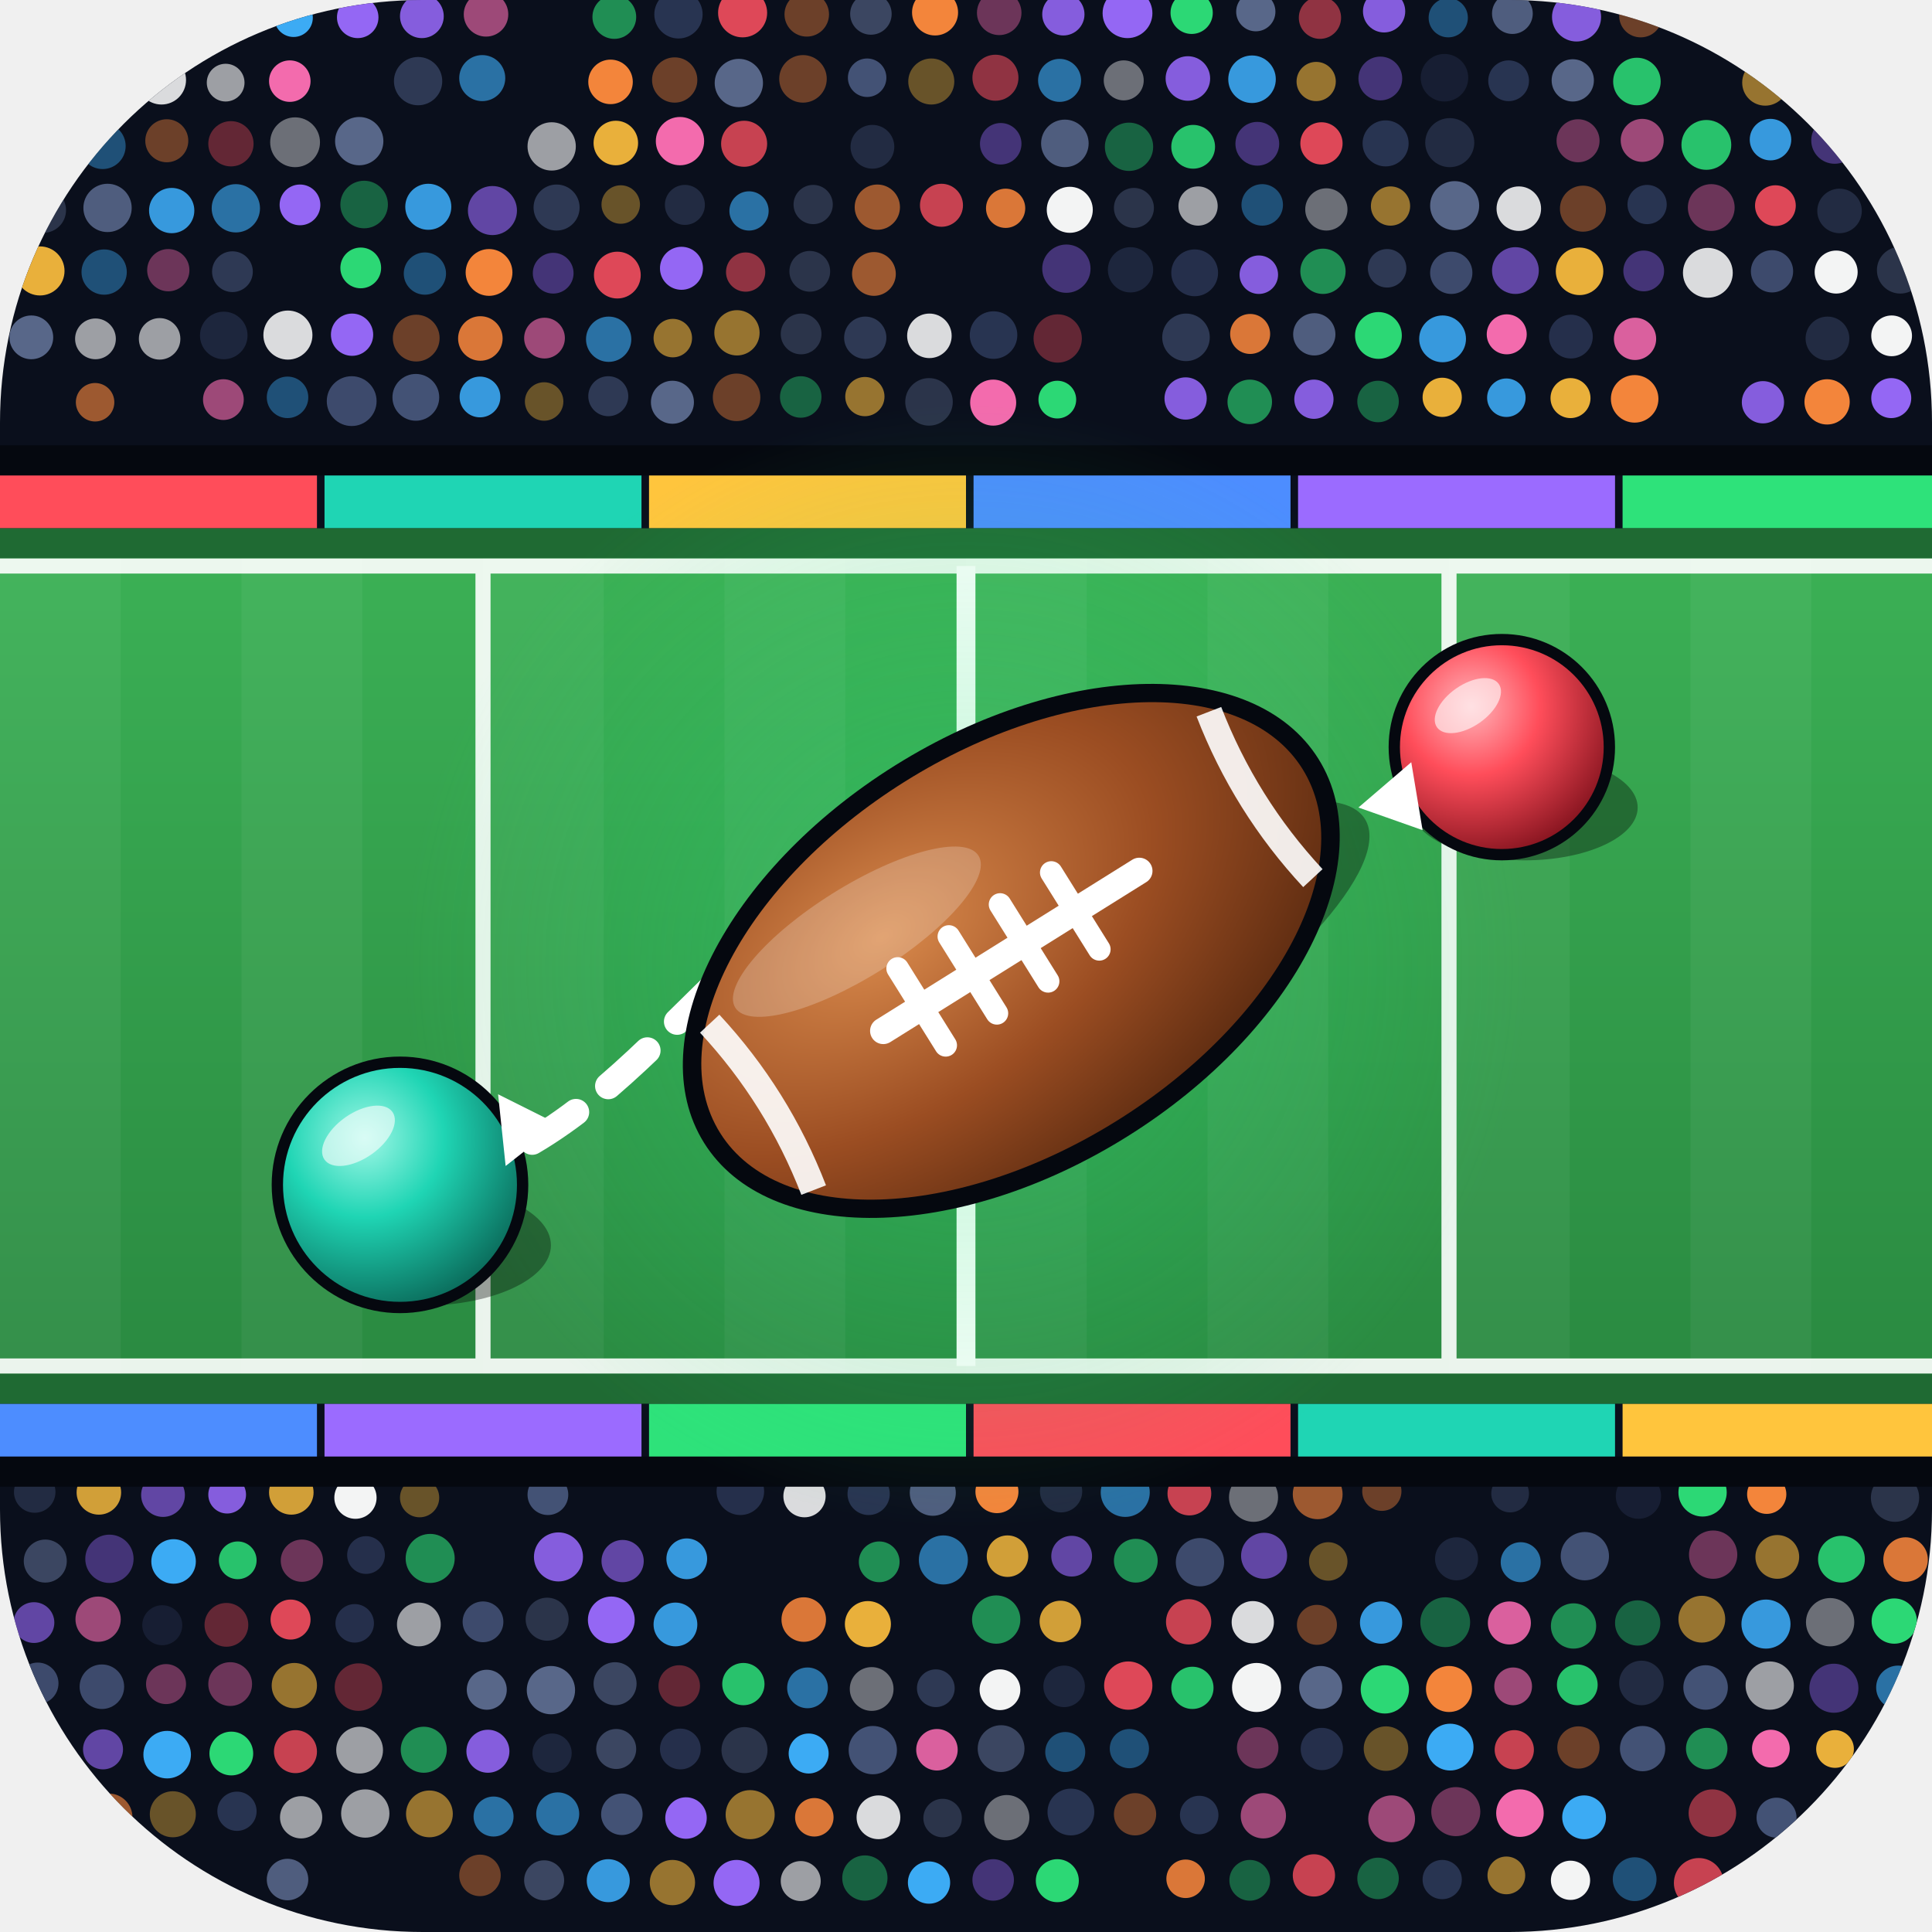
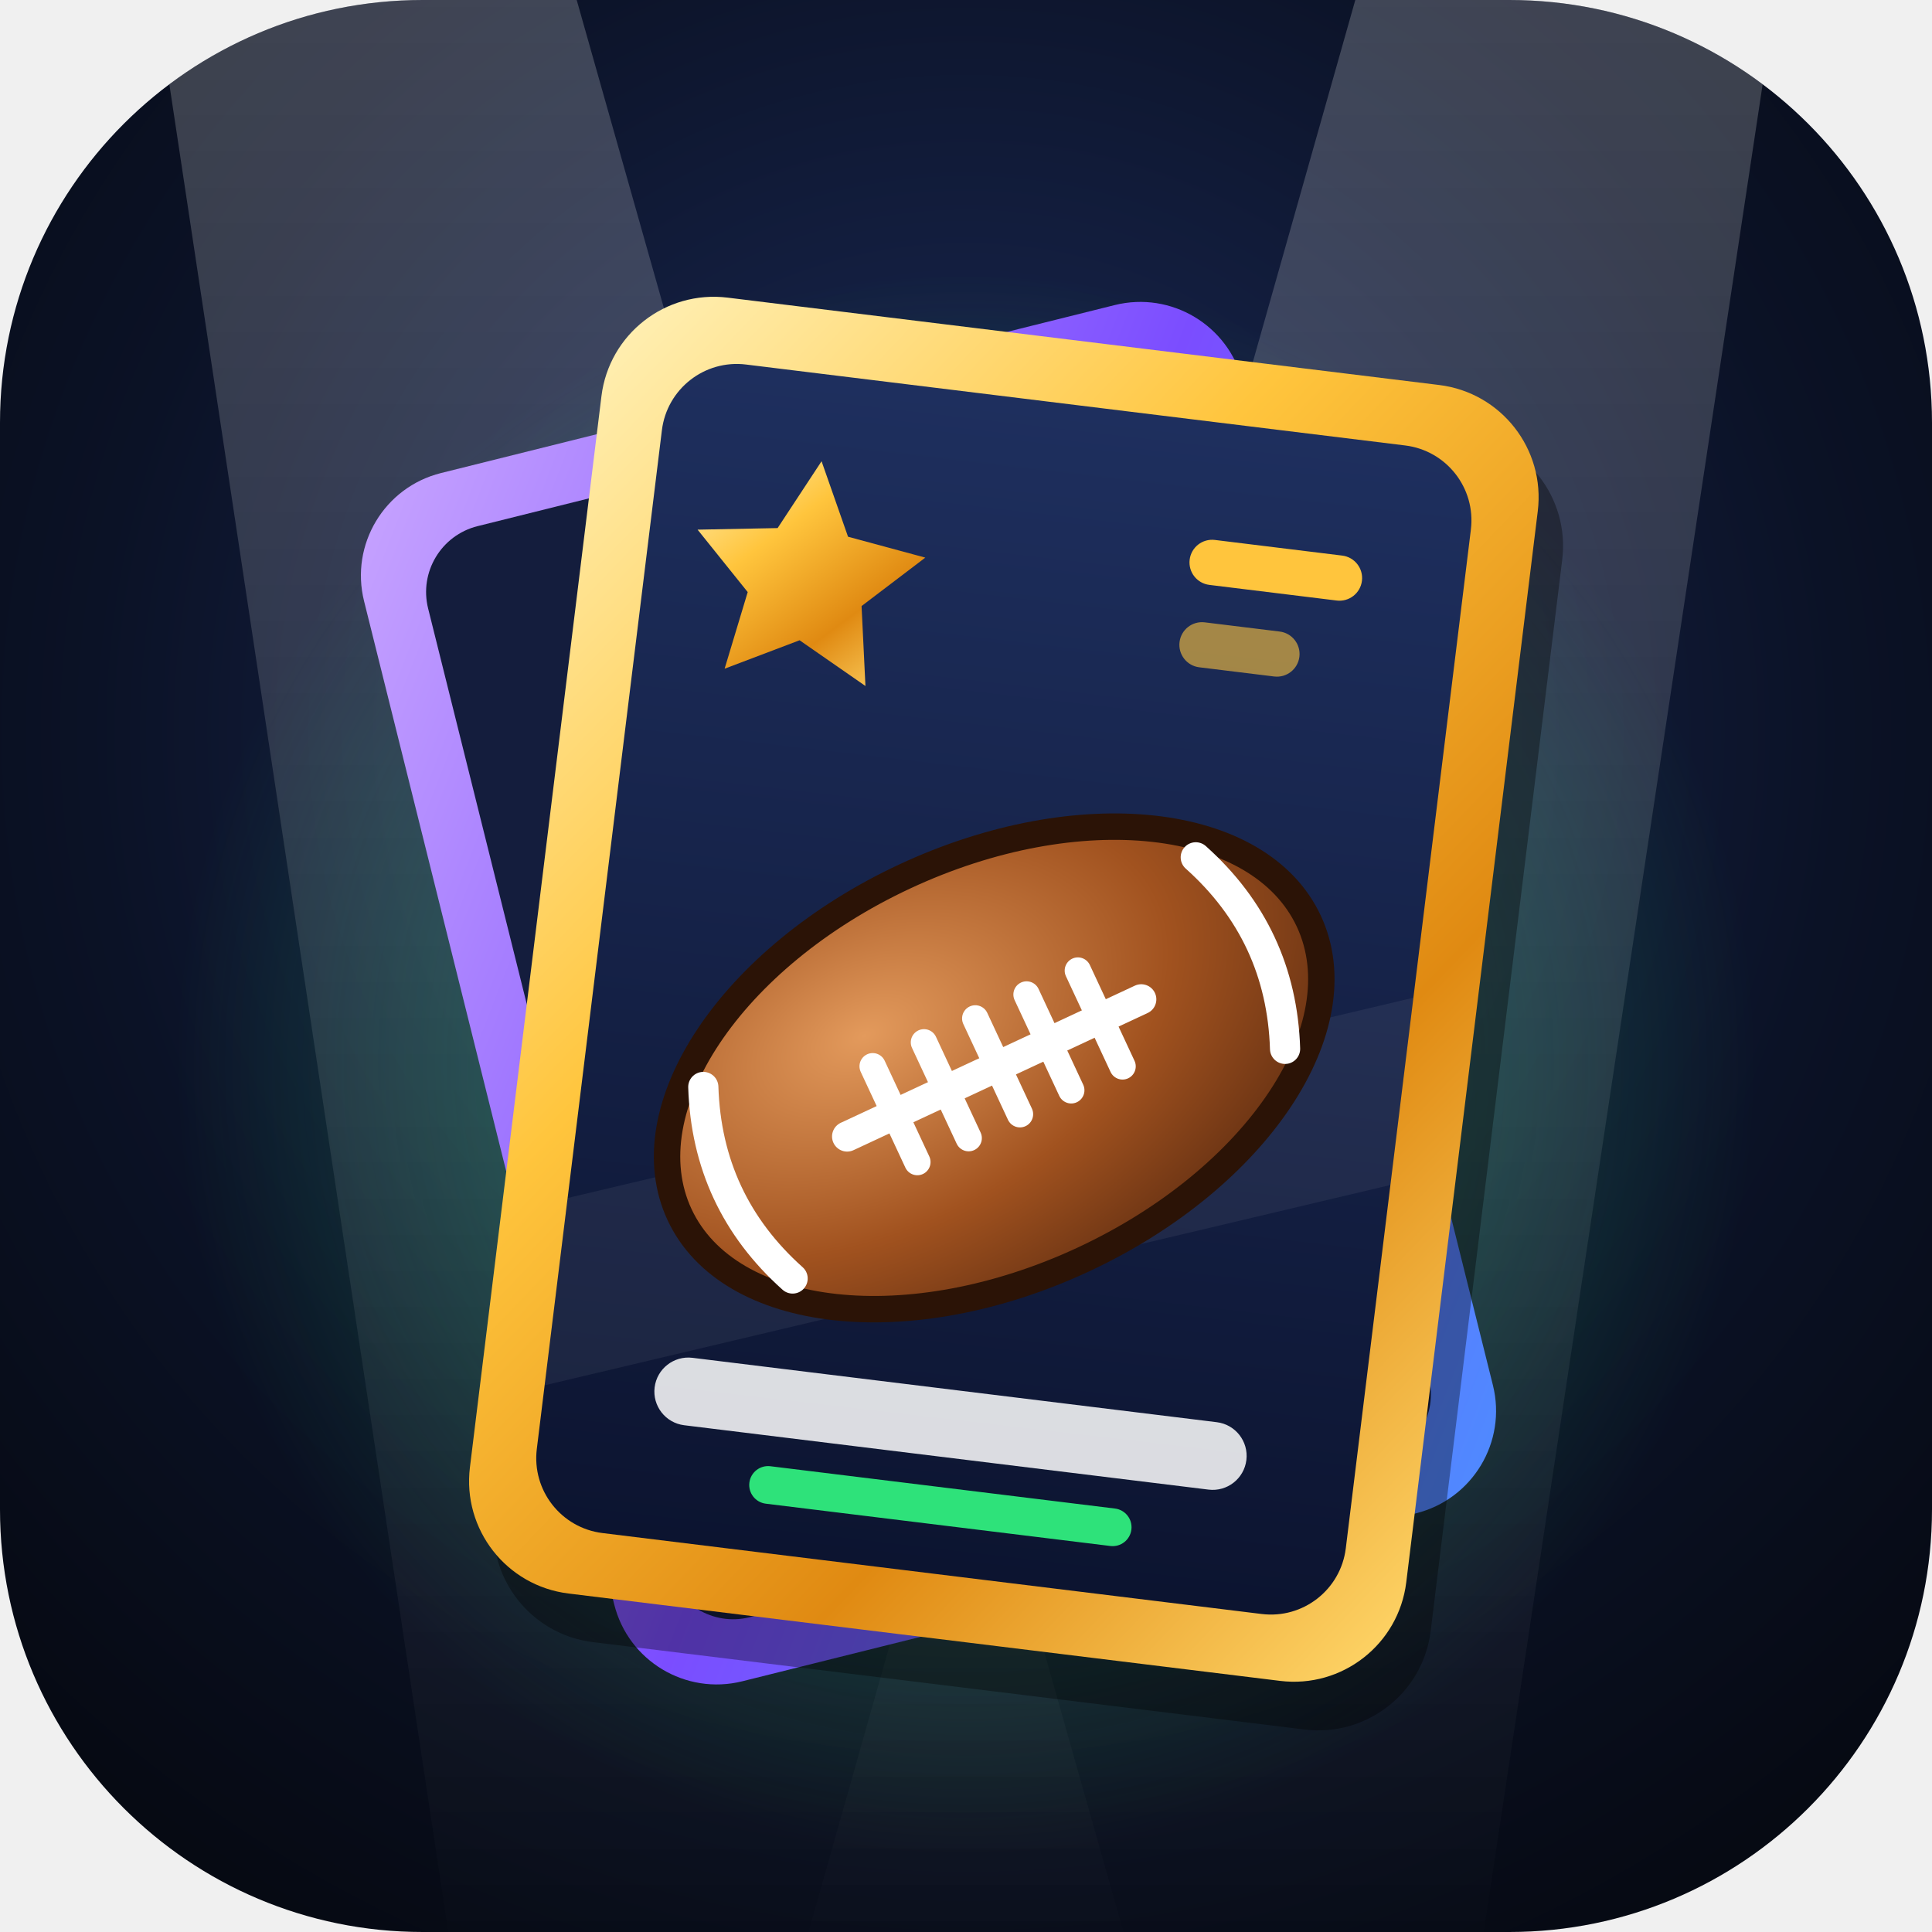
<svg xmlns="http://www.w3.org/2000/svg" viewBox="0 0 512 512" width="512" height="512">
  <defs>
    <clipPath id="r">
      <rect width="512" height="512" rx="112" />
    </clipPath>
-     <radialGradient id="ball" cx=".35" cy=".3" r=".8">
-       <stop offset="0" stop-color="#d98a4c" />
-       <stop offset=".55" stop-color="#9b4d22" />
+     <radialGradient id="bg" cx=".5" cy=".38" r=".75">
+       <stop offset="0" stop-color="#1c2c5c" />
+       <stop offset=".6" stop-color="#0b1226" />
+       <stop offset="1" stop-color="#05080f" />
+     </radialGradient>
+     <linearGradient id="beam" x1="0" y1="0" x2="0" y2="1">
+       <stop offset="0" stop-color="#ffffff" stop-opacity=".22" />
+       <stop offset="1" stop-color="#ffffff" stop-opacity="0" />
+     </linearGradient>
+     <linearGradient id="gold" x1="0" y1="0" x2="1" y2="1">
+       <stop offset="0" stop-color="#fff1b8" />
+       <stop offset=".35" stop-color="#ffc53d" />
+       <stop offset=".7" stop-color="#e08a12" />
+       <stop offset="1" stop-color="#ffd76a" />
+     </linearGradient>
+     <linearGradient id="holo" x1="0" y1="0" x2="1" y2="1">
+       <stop offset="0" stop-color="#c9a6ff" />
+       <stop offset=".5" stop-color="#7b4dff" />
+       <stop offset="1" stop-color="#4d8dff" />
+     </linearGradient>
+     <linearGradient id="face" x1="0" y1="0" x2="0" y2="1">
+       <stop offset="0" stop-color="#1e2f5e" />
+       <stop offset="1" stop-color="#0c1430" />
+     </linearGradient>
+     <radialGradient id="ball" cx=".35" cy=".3" r=".85">
+       <stop offset="0" stop-color="#e39a5c" />
+       <stop offset=".55" stop-color="#a1521f" />
      <stop offset="1" stop-color="#5a2a10" />
    </radialGradient>
-     <radialGradient id="tl" cx=".35" cy=".3" r=".75">
-       <stop offset="0" stop-color="#9ff7e6" />
-       <stop offset=".45" stop-color="#1fd5b4" />
-       <stop offset="1" stop-color="#0b6e5d" />
-     </radialGradient>
-     <radialGradient id="rd" cx=".35" cy=".3" r=".75">
-       <stop offset="0" stop-color="#ffb3b9" />
-       <stop offset=".45" stop-color="#ff4d5a" />
-       <stop offset="1" stop-color="#8a1621" />
-     </radialGradient>
-     <linearGradient id="turf" x1="0" y1="0" x2="0" y2="1">
-       <stop offset="0" stop-color="#3bb055" />
-       <stop offset="1" stop-color="#2a8a41" />
-     </linearGradient>
    <radialGradient id="glow" cx=".5" cy=".5" r=".5">
-       <stop offset="0" stop-color="#2ee27a" stop-opacity=".35" />
+       <stop offset="0" stop-color="#2ee27a" stop-opacity=".45" />
      <stop offset="1" stop-color="#2ee27a" stop-opacity="0" />
    </radialGradient>
  </defs>
  <g clip-path="url(#r)">
-     <rect width="512" height="512" fill="#0a0f1c" />
-     <circle cx="9.8" cy="4.0" r="5.9" fill="#ff6fb5" opacity="0.4" />
-     <circle cx="26.8" cy="4.3" r="6.3" fill="#46557a" opacity="0.4" />
-     <circle cx="43.8" cy="3.2" r="6.3" fill="#2ee27a" opacity="0.85" />
-     <circle cx="60.8" cy="4.9" r="6.0" fill="#e94b5b" opacity="0.4" />
-     <circle cx="77.8" cy="4.7" r="5.1" fill="#3fb2ff" opacity="0.95" />
-     <circle cx="94.8" cy="4.6" r="5.5" fill="#9b6bff" opacity="0.95" />
-     <circle cx="111.8" cy="4.3" r="5.8" fill="#9b6bff" opacity="0.85" />
-     <circle cx="128.8" cy="3.8" r="5.9" fill="#ff6fb5" opacity="0.6" />
-     <circle cx="162.8" cy="4.5" r="5.8" fill="#2ee27a" opacity="0.6" />
-     <circle cx="179.8" cy="3.8" r="6.4" fill="#2a3554" opacity="0.95" />
-     <circle cx="196.8" cy="3.4" r="6.5" fill="#e94b5b" opacity="0.95" />
-     <circle cx="213.8" cy="3.8" r="5.9" fill="#ff8a3d" opacity="0.4" />
-     <circle cx="230.8" cy="3.7" r="5.5" fill="#5c6b8f" opacity="0.6" />
-     <circle cx="247.8" cy="3.3" r="6.1" fill="#ff8a3d" opacity="0.95" />
-     <circle cx="264.8" cy="3.4" r="5.9" fill="#ff6fb5" opacity="0.4" />
-     <circle cx="281.8" cy="3.8" r="5.6" fill="#9b6bff" opacity="0.85" />
-     <circle cx="298.8" cy="3.5" r="6.6" fill="#9b6bff" opacity="0.95" />
-     <circle cx="315.8" cy="3.4" r="5.6" fill="#2ee27a" opacity="0.95" />
-     <circle cx="332.8" cy="3.1" r="5.2" fill="#5c6b8f" opacity="0.95" />
-     <circle cx="349.8" cy="4.7" r="5.6" fill="#e94b5b" opacity="0.6" />
-     <circle cx="366.8" cy="3.0" r="5.6" fill="#9b6bff" opacity="0.85" />
-     <circle cx="383.8" cy="4.7" r="5.2" fill="#3fb2ff" opacity="0.4" />
-     <circle cx="400.8" cy="3.6" r="5.4" fill="#5c6b8f" opacity="0.85" />
-     <circle cx="417.8" cy="4.5" r="6.5" fill="#9b6bff" opacity="0.85" />
-     <circle cx="434.8" cy="4.2" r="5.7" fill="#ff8a3d" opacity="0.4" />
-     <circle cx="451.8" cy="3.5" r="6.1" fill="#e94b5b" opacity="0.6" />
-     <circle cx="468.8" cy="3.6" r="5.3" fill="#2a3554" opacity="0.4" />
-     <circle cx="485.8" cy="3.5" r="5.9" fill="#f5b83d" opacity="0.85" />
-     <circle cx="502.8" cy="3.6" r="6.5" fill="#2a3554" opacity="0.95" />
-     <circle cx="8.8" cy="20.9" r="5.1" fill="#2ee27a" opacity="0.4" />
-     <circle cx="25.8" cy="20.2" r="5.2" fill="#ffffff" opacity="0.85" />
-     <circle cx="42.8" cy="21.2" r="6.5" fill="#ffffff" opacity="0.85" />
-     <circle cx="59.8" cy="21.9" r="5.0" fill="#ffffff" opacity="0.6" />
-     <circle cx="76.8" cy="21.5" r="5.5" fill="#ff6fb5" opacity="0.95" />
-     <circle cx="110.8" cy="21.5" r="6.4" fill="#46557a" opacity="0.6" />
-     <circle cx="127.8" cy="20.7" r="6.1" fill="#3fb2ff" opacity="0.6" />
-     <circle cx="161.8" cy="21.7" r="5.9" fill="#ff8a3d" opacity="0.95" />
-     <circle cx="178.8" cy="21.2" r="6.0" fill="#ff8a3d" opacity="0.4" />
-     <circle cx="195.8" cy="22.0" r="6.4" fill="#5c6b8f" opacity="0.95" />
-     <circle cx="212.8" cy="20.9" r="6.3" fill="#ff8a3d" opacity="0.4" />
-     <circle cx="229.8" cy="20.6" r="5.1" fill="#46557a" opacity="0.95" />
-     <circle cx="246.8" cy="21.6" r="6.1" fill="#f5b83d" opacity="0.4" />
-     <circle cx="263.8" cy="20.6" r="6.1" fill="#e94b5b" opacity="0.6" />
-     <circle cx="280.8" cy="21.3" r="5.7" fill="#3fb2ff" opacity="0.6" />
-     <circle cx="297.8" cy="21.3" r="5.3" fill="#ffffff" opacity="0.4" />
-     <circle cx="314.8" cy="20.8" r="5.9" fill="#9b6bff" opacity="0.85" />
-     <circle cx="331.8" cy="21.0" r="6.3" fill="#3fb2ff" opacity="0.85" />
-     <circle cx="348.8" cy="21.6" r="5.2" fill="#f5b83d" opacity="0.6" />
-     <circle cx="365.8" cy="20.8" r="5.8" fill="#9b6bff" opacity="0.4" />
-     <circle cx="382.8" cy="20.6" r="6.3" fill="#2a3554" opacity="0.4" />
-     <circle cx="399.8" cy="21.4" r="5.4" fill="#2a3554" opacity="0.95" />
-     <circle cx="416.8" cy="21.3" r="5.6" fill="#5c6b8f" opacity="0.95" />
-     <circle cx="433.8" cy="21.6" r="6.3" fill="#2ee27a" opacity="0.85" />
-     <circle cx="467.8" cy="21.9" r="6.1" fill="#f5b83d" opacity="0.6" />
-     <circle cx="484.8" cy="20.4" r="5.0" fill="#ff6fb5" opacity="0.6" />
-     <circle cx="501.8" cy="20.5" r="6.2" fill="#e94b5b" opacity="0.85" />
-     <circle cx="27.2" cy="38.7" r="6.1" fill="#3fb2ff" opacity="0.4" />
-     <circle cx="44.2" cy="37.3" r="5.7" fill="#ff8a3d" opacity="0.4" />
-     <circle cx="61.2" cy="38.1" r="6.0" fill="#e94b5b" opacity="0.4" />
-     <circle cx="78.2" cy="37.7" r="6.6" fill="#ffffff" opacity="0.4" />
-     <circle cx="95.2" cy="37.4" r="6.4" fill="#5c6b8f" opacity="0.95" />
-     <circle cx="146.2" cy="38.8" r="6.4" fill="#ffffff" opacity="0.6" />
-     <circle cx="163.2" cy="37.9" r="5.9" fill="#f5b83d" opacity="0.95" />
-     <circle cx="180.2" cy="37.4" r="6.4" fill="#ff6fb5" opacity="0.95" />
-     <circle cx="197.2" cy="38.1" r="6.1" fill="#e94b5b" opacity="0.85" />
-     <circle cx="231.2" cy="38.9" r="5.8" fill="#46557a" opacity="0.4" />
-     <circle cx="265.2" cy="38.1" r="5.5" fill="#9b6bff" opacity="0.4" />
-     <circle cx="282.2" cy="38.0" r="6.3" fill="#5c6b8f" opacity="0.85" />
-     <circle cx="299.2" cy="38.9" r="6.4" fill="#2ee27a" opacity="0.4" />
-     <circle cx="316.2" cy="38.9" r="5.8" fill="#2ee27a" opacity="0.85" />
-     <circle cx="333.2" cy="38.1" r="5.8" fill="#9b6bff" opacity="0.4" />
-     <circle cx="350.2" cy="38.0" r="5.6" fill="#e94b5b" opacity="0.95" />
-     <circle cx="367.2" cy="38.0" r="6.1" fill="#2a3554" opacity="0.95" />
-     <circle cx="384.2" cy="37.8" r="6.5" fill="#46557a" opacity="0.4" />
-     <circle cx="418.2" cy="37.3" r="5.7" fill="#ff6fb5" opacity="0.4" />
-     <circle cx="435.2" cy="37.2" r="5.7" fill="#ff6fb5" opacity="0.6" />
-     <circle cx="452.2" cy="38.4" r="6.6" fill="#2ee27a" opacity="0.85" />
-     <circle cx="469.2" cy="37.0" r="5.5" fill="#3fb2ff" opacity="0.85" />
-     <circle cx="486.2" cy="37.2" r="6.2" fill="#9b6bff" opacity="0.4" />
-     <circle cx="503.2" cy="38.4" r="6.1" fill="#46557a" opacity="0.6" />
-     <circle cx="11.5" cy="55.7" r="6.0" fill="#5c6b8f" opacity="0.4" />
-     <circle cx="28.5" cy="55.1" r="6.4" fill="#5c6b8f" opacity="0.85" />
-     <circle cx="45.5" cy="55.8" r="6.0" fill="#3fb2ff" opacity="0.85" />
-     <circle cx="62.5" cy="55.2" r="6.4" fill="#3fb2ff" opacity="0.6" />
-     <circle cx="79.5" cy="54.3" r="5.4" fill="#9b6bff" opacity="0.95" />
-     <circle cx="96.5" cy="54.2" r="6.3" fill="#2ee27a" opacity="0.4" />
-     <circle cx="113.5" cy="54.8" r="6.1" fill="#3fb2ff" opacity="0.85" />
-     <circle cx="130.5" cy="55.8" r="6.5" fill="#9b6bff" opacity="0.6" />
-     <circle cx="147.5" cy="55.0" r="6.1" fill="#46557a" opacity="0.6" />
-     <circle cx="164.5" cy="54.2" r="5.1" fill="#f5b83d" opacity="0.4" />
-     <circle cx="181.5" cy="54.3" r="5.3" fill="#46557a" opacity="0.4" />
-     <circle cx="198.5" cy="55.9" r="5.2" fill="#3fb2ff" opacity="0.6" />
-     <circle cx="215.5" cy="54.2" r="5.2" fill="#5c6b8f" opacity="0.4" />
-     <circle cx="232.5" cy="54.9" r="6.0" fill="#ff8a3d" opacity="0.6" />
-     <circle cx="249.5" cy="54.4" r="5.7" fill="#e94b5b" opacity="0.85" />
-     <circle cx="266.5" cy="55.2" r="5.2" fill="#ff8a3d" opacity="0.85" />
-     <circle cx="283.5" cy="55.6" r="6.1" fill="#ffffff" opacity="0.95" />
-     <circle cx="300.5" cy="55.1" r="5.3" fill="#5c6b8f" opacity="0.4" />
-     <circle cx="317.5" cy="54.6" r="5.2" fill="#ffffff" opacity="0.6" />
-     <circle cx="334.5" cy="54.3" r="5.5" fill="#3fb2ff" opacity="0.4" />
-     <circle cx="351.5" cy="55.5" r="5.6" fill="#ffffff" opacity="0.4" />
-     <circle cx="368.5" cy="54.6" r="5.2" fill="#f5b83d" opacity="0.6" />
-     <circle cx="385.5" cy="54.5" r="6.5" fill="#5c6b8f" opacity="0.95" />
-     <circle cx="402.5" cy="55.3" r="5.9" fill="#ffffff" opacity="0.85" />
-     <circle cx="419.5" cy="55.3" r="6.1" fill="#ff8a3d" opacity="0.4" />
-     <circle cx="436.5" cy="54.2" r="5.2" fill="#2a3554" opacity="0.95" />
-     <circle cx="453.5" cy="55.0" r="6.2" fill="#ff6fb5" opacity="0.4" />
-     <circle cx="470.5" cy="54.5" r="5.4" fill="#e94b5b" opacity="0.95" />
-     <circle cx="487.5" cy="55.9" r="5.9" fill="#46557a" opacity="0.4" />
-     <circle cx="10.6" cy="71.8" r="6.5" fill="#f5b83d" opacity="0.95" />
-     <circle cx="27.6" cy="72.1" r="6.0" fill="#3fb2ff" opacity="0.4" />
-     <circle cx="44.6" cy="71.6" r="5.6" fill="#ff6fb5" opacity="0.4" />
-     <circle cx="61.6" cy="72.0" r="5.4" fill="#46557a" opacity="0.6" />
-     <circle cx="95.6" cy="71.0" r="5.4" fill="#2ee27a" opacity="0.95" />
-     <circle cx="112.6" cy="72.5" r="5.6" fill="#3fb2ff" opacity="0.4" />
-     <circle cx="129.6" cy="72.2" r="6.2" fill="#ff8a3d" opacity="0.95" />
-     <circle cx="146.6" cy="72.4" r="5.4" fill="#9b6bff" opacity="0.4" />
-     <circle cx="163.6" cy="72.9" r="6.2" fill="#e94b5b" opacity="0.95" />
-     <circle cx="180.6" cy="71.1" r="5.7" fill="#9b6bff" opacity="0.95" />
-     <circle cx="197.6" cy="72.1" r="5.2" fill="#e94b5b" opacity="0.6" />
-     <circle cx="214.6" cy="71.9" r="5.4" fill="#5c6b8f" opacity="0.4" />
-     <circle cx="231.6" cy="72.6" r="5.8" fill="#ff8a3d" opacity="0.6" />
-     <circle cx="282.6" cy="71.2" r="6.4" fill="#9b6bff" opacity="0.4" />
-     <circle cx="299.6" cy="71.5" r="6.0" fill="#2a3554" opacity="0.6" />
-     <circle cx="316.6" cy="72.3" r="6.2" fill="#2a3554" opacity="0.85" />
-     <circle cx="333.6" cy="72.8" r="5.1" fill="#9b6bff" opacity="0.85" />
-     <circle cx="350.6" cy="71.9" r="6.0" fill="#2ee27a" opacity="0.6" />
-     <circle cx="367.6" cy="71.1" r="5.1" fill="#46557a" opacity="0.6" />
-     <circle cx="384.6" cy="72.3" r="5.6" fill="#46557a" opacity="0.85" />
-     <circle cx="401.6" cy="71.7" r="6.2" fill="#9b6bff" opacity="0.6" />
-     <circle cx="418.6" cy="71.9" r="6.3" fill="#f5b83d" opacity="0.95" />
-     <circle cx="435.6" cy="71.8" r="5.4" fill="#9b6bff" opacity="0.4" />
-     <circle cx="452.6" cy="72.3" r="6.6" fill="#ffffff" opacity="0.85" />
-     <circle cx="469.6" cy="71.9" r="5.6" fill="#46557a" opacity="0.85" />
-     <circle cx="486.6" cy="72.1" r="5.7" fill="#ffffff" opacity="0.95" />
-     <circle cx="503.6" cy="71.6" r="6.2" fill="#5c6b8f" opacity="0.4" />
-     <circle cx="8.3" cy="89.4" r="5.8" fill="#5c6b8f" opacity="0.95" />
-     <circle cx="25.3" cy="89.8" r="5.4" fill="#ffffff" opacity="0.6" />
-     <circle cx="42.3" cy="89.8" r="5.5" fill="#ffffff" opacity="0.6" />
-     <circle cx="59.3" cy="88.9" r="6.3" fill="#2a3554" opacity="0.6" />
-     <circle cx="76.3" cy="88.8" r="6.5" fill="#ffffff" opacity="0.85" />
-     <circle cx="93.3" cy="88.7" r="5.6" fill="#9b6bff" opacity="0.95" />
-     <circle cx="110.3" cy="89.6" r="6.2" fill="#ff8a3d" opacity="0.4" />
-     <circle cx="127.3" cy="89.7" r="5.9" fill="#ff8a3d" opacity="0.85" />
-     <circle cx="144.3" cy="89.6" r="5.4" fill="#ff6fb5" opacity="0.6" />
-     <circle cx="161.3" cy="89.9" r="6.0" fill="#3fb2ff" opacity="0.6" />
-     <circle cx="178.3" cy="89.6" r="5.1" fill="#f5b83d" opacity="0.6" />
-     <circle cx="195.3" cy="88.2" r="6.0" fill="#f5b83d" opacity="0.6" />
-     <circle cx="212.3" cy="88.5" r="5.4" fill="#5c6b8f" opacity="0.4" />
-     <circle cx="229.3" cy="89.5" r="5.6" fill="#46557a" opacity="0.6" />
-     <circle cx="246.3" cy="89.0" r="5.9" fill="#ffffff" opacity="0.85" />
-     <circle cx="263.3" cy="88.8" r="6.3" fill="#2a3554" opacity="0.95" />
-     <circle cx="280.3" cy="89.7" r="6.4" fill="#e94b5b" opacity="0.4" />
-     <circle cx="314.3" cy="89.4" r="6.3" fill="#46557a" opacity="0.6" />
-     <circle cx="331.3" cy="88.5" r="5.3" fill="#ff8a3d" opacity="0.85" />
-     <circle cx="348.3" cy="88.6" r="5.6" fill="#5c6b8f" opacity="0.85" />
-     <circle cx="365.3" cy="88.9" r="6.2" fill="#2ee27a" opacity="0.95" />
-     <circle cx="382.3" cy="89.8" r="6.2" fill="#3fb2ff" opacity="0.85" />
-     <circle cx="399.3" cy="88.6" r="5.3" fill="#ff6fb5" opacity="0.95" />
-     <circle cx="416.3" cy="89.2" r="5.8" fill="#2a3554" opacity="0.85" />
-     <circle cx="433.3" cy="89.8" r="5.6" fill="#ff6fb5" opacity="0.85" />
-     <circle cx="484.3" cy="89.7" r="5.8" fill="#46557a" opacity="0.4" />
-     <circle cx="501.3" cy="89.0" r="5.4" fill="#ffffff" opacity="0.95" />
-     <circle cx="25.2" cy="106.6" r="5.1" fill="#ff8a3d" opacity="0.6" />
-     <circle cx="59.2" cy="105.9" r="5.4" fill="#ff6fb5" opacity="0.6" />
-     <circle cx="76.2" cy="105.3" r="5.5" fill="#3fb2ff" opacity="0.4" />
-     <circle cx="93.2" cy="106.3" r="6.6" fill="#46557a" opacity="0.85" />
-     <circle cx="110.2" cy="105.3" r="6.2" fill="#46557a" opacity="0.95" />
-     <circle cx="127.2" cy="105.2" r="5.4" fill="#3fb2ff" opacity="0.85" />
-     <circle cx="144.2" cy="106.4" r="5.1" fill="#f5b83d" opacity="0.4" />
-     <circle cx="161.2" cy="105.0" r="5.3" fill="#46557a" opacity="0.6" />
-     <circle cx="178.2" cy="106.6" r="5.7" fill="#5c6b8f" opacity="0.95" />
-     <circle cx="195.2" cy="105.3" r="6.3" fill="#ff8a3d" opacity="0.4" />
-     <circle cx="212.2" cy="105.2" r="5.5" fill="#2ee27a" opacity="0.4" />
-     <circle cx="229.2" cy="105.1" r="5.2" fill="#f5b83d" opacity="0.6" />
-     <circle cx="246.2" cy="106.5" r="6.3" fill="#5c6b8f" opacity="0.4" />
-     <circle cx="263.2" cy="106.7" r="6.1" fill="#ff6fb5" opacity="0.95" />
-     <circle cx="280.2" cy="105.9" r="5.0" fill="#2ee27a" opacity="0.95" />
-     <circle cx="314.2" cy="105.6" r="5.6" fill="#9b6bff" opacity="0.85" />
-     <circle cx="331.2" cy="106.5" r="5.9" fill="#2ee27a" opacity="0.6" />
-     <circle cx="348.2" cy="105.8" r="5.2" fill="#9b6bff" opacity="0.85" />
-     <circle cx="365.2" cy="106.4" r="5.5" fill="#2ee27a" opacity="0.4" />
-     <circle cx="382.2" cy="105.3" r="5.2" fill="#f5b83d" opacity="0.95" />
-     <circle cx="399.2" cy="105.4" r="5.1" fill="#3fb2ff" opacity="0.85" />
-     <circle cx="416.2" cy="105.5" r="5.3" fill="#f5b83d" opacity="0.95" />
-     <circle cx="433.2" cy="105.7" r="6.3" fill="#ff8a3d" opacity="0.95" />
-     <circle cx="467.2" cy="106.6" r="5.6" fill="#9b6bff" opacity="0.85" />
-     <circle cx="484.2" cy="106.5" r="6.0" fill="#ff8a3d" opacity="0.95" />
-     <circle cx="501.2" cy="105.5" r="5.3" fill="#9b6bff" opacity="0.95" />
-     <circle cx="9.2" cy="395.4" r="5.5" fill="#46557a" opacity="0.4" />
-     <circle cx="26.2" cy="395.5" r="5.9" fill="#f5b83d" opacity="0.85" />
-     <circle cx="43.2" cy="396.2" r="5.8" fill="#9b6bff" opacity="0.6" />
-     <circle cx="60.2" cy="396.1" r="5.0" fill="#9b6bff" opacity="0.85" />
-     <circle cx="77.2" cy="395.5" r="5.9" fill="#f5b83d" opacity="0.85" />
-     <circle cx="94.2" cy="396.9" r="5.6" fill="#ffffff" opacity="0.95" />
-     <circle cx="111.2" cy="396.9" r="5.2" fill="#f5b83d" opacity="0.4" />
-     <circle cx="145.2" cy="396.1" r="5.4" fill="#46557a" opacity="0.95" />
-     <circle cx="196.2" cy="395.2" r="6.3" fill="#2a3554" opacity="0.85" />
-     <circle cx="213.2" cy="396.5" r="5.6" fill="#ffffff" opacity="0.85" />
-     <circle cx="230.2" cy="395.9" r="5.6" fill="#2a3554" opacity="0.95" />
-     <circle cx="247.2" cy="395.6" r="6.1" fill="#5c6b8f" opacity="0.85" />
-     <circle cx="264.2" cy="395.3" r="5.7" fill="#ff8a3d" opacity="0.95" />
-     <circle cx="281.2" cy="395.2" r="5.6" fill="#46557a" opacity="0.4" />
-     <circle cx="298.2" cy="395.5" r="6.5" fill="#3fb2ff" opacity="0.6" />
-     <circle cx="315.2" cy="395.8" r="5.8" fill="#e94b5b" opacity="0.85" />
-     <circle cx="332.2" cy="396.8" r="6.5" fill="#ffffff" opacity="0.4" />
-     <circle cx="349.2" cy="396.0" r="6.6" fill="#ff8a3d" opacity="0.6" />
-     <circle cx="366.2" cy="395.2" r="5.2" fill="#ff8a3d" opacity="0.4" />
-     <circle cx="400.2" cy="395.8" r="5.0" fill="#46557a" opacity="0.4" />
-     <circle cx="434.2" cy="396.5" r="6.0" fill="#2a3554" opacity="0.4" />
-     <circle cx="451.2" cy="395.5" r="6.4" fill="#2ee27a" opacity="0.95" />
-     <circle cx="468.2" cy="396.0" r="5.2" fill="#ff8a3d" opacity="0.95" />
-     <circle cx="502.2" cy="396.9" r="6.4" fill="#5c6b8f" opacity="0.4" />
-     <circle cx="12.0" cy="413.7" r="5.7" fill="#5c6b8f" opacity="0.6" />
-     <circle cx="29.0" cy="413.1" r="6.4" fill="#9b6bff" opacity="0.4" />
-     <circle cx="46.0" cy="413.8" r="5.9" fill="#3fb2ff" opacity="0.95" />
-     <circle cx="63.0" cy="413.5" r="5.0" fill="#2ee27a" opacity="0.85" />
-     <circle cx="80.0" cy="413.6" r="5.6" fill="#ff6fb5" opacity="0.4" />
-     <circle cx="97.0" cy="412.1" r="5.0" fill="#2a3554" opacity="0.85" />
-     <circle cx="114.0" cy="413.0" r="6.5" fill="#2ee27a" opacity="0.6" />
-     <circle cx="148.0" cy="412.6" r="6.5" fill="#9b6bff" opacity="0.85" />
-     <circle cx="165.0" cy="413.7" r="5.6" fill="#9b6bff" opacity="0.6" />
-     <circle cx="182.0" cy="413.1" r="5.4" fill="#3fb2ff" opacity="0.85" />
-     <circle cx="233.0" cy="413.9" r="5.4" fill="#2ee27a" opacity="0.6" />
-     <circle cx="250.0" cy="413.4" r="6.5" fill="#3fb2ff" opacity="0.6" />
-     <circle cx="267.0" cy="412.4" r="5.5" fill="#f5b83d" opacity="0.85" />
-     <circle cx="284.0" cy="412.4" r="5.4" fill="#9b6bff" opacity="0.6" />
-     <circle cx="301.0" cy="413.6" r="5.8" fill="#2ee27a" opacity="0.6" />
-     <circle cx="318.0" cy="414.0" r="6.4" fill="#46557a" opacity="0.85" />
-     <circle cx="335.0" cy="412.3" r="6.1" fill="#9b6bff" opacity="0.6" />
-     <circle cx="352.0" cy="413.8" r="5.1" fill="#f5b83d" opacity="0.4" />
-     <circle cx="386.0" cy="413.1" r="5.7" fill="#2a3554" opacity="0.6" />
-     <circle cx="403.0" cy="414.0" r="5.3" fill="#3fb2ff" opacity="0.6" />
-     <circle cx="420.0" cy="412.4" r="6.4" fill="#46557a" opacity="0.95" />
-     <circle cx="454.0" cy="412.0" r="6.4" fill="#ff6fb5" opacity="0.4" />
-     <circle cx="471.0" cy="412.6" r="5.8" fill="#f5b83d" opacity="0.6" />
-     <circle cx="488.0" cy="413.2" r="6.2" fill="#2ee27a" opacity="0.85" />
-     <circle cx="505.0" cy="413.3" r="5.9" fill="#ff8a3d" opacity="0.85" />
-     <circle cx="9.0" cy="430.0" r="5.4" fill="#9b6bff" opacity="0.6" />
-     <circle cx="26.0" cy="429.1" r="6.0" fill="#ff6fb5" opacity="0.6" />
-     <circle cx="43.0" cy="430.7" r="5.3" fill="#2a3554" opacity="0.4" />
-     <circle cx="60.0" cy="430.6" r="5.8" fill="#e94b5b" opacity="0.4" />
-     <circle cx="77.0" cy="429.2" r="5.3" fill="#e94b5b" opacity="0.95" />
-     <circle cx="94.0" cy="430.2" r="5.1" fill="#2a3554" opacity="0.85" />
-     <circle cx="111.0" cy="430.5" r="5.8" fill="#ffffff" opacity="0.6" />
-     <circle cx="128.0" cy="429.8" r="5.4" fill="#46557a" opacity="0.85" />
-     <circle cx="145.0" cy="429.1" r="5.7" fill="#5c6b8f" opacity="0.4" />
-     <circle cx="162.0" cy="429.3" r="6.2" fill="#9b6bff" opacity="0.95" />
-     <circle cx="179.0" cy="430.5" r="5.8" fill="#3fb2ff" opacity="0.85" />
-     <circle cx="213.0" cy="429.2" r="5.9" fill="#ff8a3d" opacity="0.85" />
-     <circle cx="230.0" cy="430.4" r="6.1" fill="#f5b83d" opacity="0.95" />
-     <circle cx="264.0" cy="429.2" r="6.4" fill="#2ee27a" opacity="0.6" />
-     <circle cx="281.0" cy="429.7" r="5.5" fill="#f5b83d" opacity="0.85" />
-     <circle cx="315.0" cy="429.8" r="6.0" fill="#e94b5b" opacity="0.85" />
-     <circle cx="332.0" cy="429.9" r="5.6" fill="#ffffff" opacity="0.85" />
-     <circle cx="349.0" cy="430.6" r="5.3" fill="#ff8a3d" opacity="0.4" />
-     <circle cx="366.0" cy="430.0" r="5.6" fill="#3fb2ff" opacity="0.85" />
-     <circle cx="383.0" cy="429.9" r="6.6" fill="#2ee27a" opacity="0.4" />
-     <circle cx="400.0" cy="430.1" r="5.7" fill="#ff6fb5" opacity="0.85" />
-     <circle cx="417.0" cy="430.9" r="6.0" fill="#2ee27a" opacity="0.6" />
-     <circle cx="434.0" cy="430.1" r="6.0" fill="#2ee27a" opacity="0.4" />
-     <circle cx="451.0" cy="429.1" r="6.2" fill="#f5b83d" opacity="0.6" />
-     <circle cx="468.0" cy="430.4" r="6.5" fill="#3fb2ff" opacity="0.85" />
-     <circle cx="485.0" cy="429.9" r="6.4" fill="#ffffff" opacity="0.4" />
-     <circle cx="502.0" cy="429.6" r="6.0" fill="#2ee27a" opacity="0.95" />
-     <circle cx="10.0" cy="446.1" r="5.5" fill="#46557a" opacity="0.85" />
-     <circle cx="27.0" cy="447.0" r="5.9" fill="#46557a" opacity="0.85" />
-     <circle cx="44.0" cy="446.3" r="5.3" fill="#ff6fb5" opacity="0.4" />
-     <circle cx="61.0" cy="446.3" r="5.8" fill="#ff6fb5" opacity="0.4" />
-     <circle cx="78.0" cy="446.7" r="6.0" fill="#f5b83d" opacity="0.6" />
-     <circle cx="95.0" cy="447.1" r="6.3" fill="#e94b5b" opacity="0.4" />
-     <circle cx="129.0" cy="447.8" r="5.3" fill="#5c6b8f" opacity="0.95" />
-     <circle cx="146.0" cy="447.9" r="6.4" fill="#5c6b8f" opacity="0.95" />
-     <circle cx="163.0" cy="446.2" r="5.7" fill="#5c6b8f" opacity="0.6" />
-     <circle cx="180.0" cy="446.8" r="5.5" fill="#e94b5b" opacity="0.4" />
-     <circle cx="197.0" cy="446.3" r="5.6" fill="#2ee27a" opacity="0.85" />
-     <circle cx="214.0" cy="447.3" r="5.4" fill="#3fb2ff" opacity="0.6" />
-     <circle cx="231.0" cy="447.6" r="5.8" fill="#ffffff" opacity="0.4" />
-     <circle cx="248.0" cy="447.4" r="5.0" fill="#46557a" opacity="0.6" />
-     <circle cx="265.0" cy="447.8" r="5.4" fill="#ffffff" opacity="0.95" />
-     <circle cx="282.0" cy="446.9" r="5.5" fill="#2a3554" opacity="0.6" />
-     <circle cx="299.0" cy="446.7" r="6.4" fill="#e94b5b" opacity="0.95" />
-     <circle cx="316.0" cy="447.3" r="5.6" fill="#2ee27a" opacity="0.85" />
-     <circle cx="333.0" cy="447.2" r="6.5" fill="#ffffff" opacity="0.95" />
-     <circle cx="350.0" cy="447.2" r="5.7" fill="#5c6b8f" opacity="0.95" />
-     <circle cx="367.0" cy="447.7" r="6.4" fill="#2ee27a" opacity="0.95" />
-     <circle cx="384.0" cy="447.6" r="6.1" fill="#ff8a3d" opacity="0.95" />
-     <circle cx="401.0" cy="446.9" r="5.0" fill="#ff6fb5" opacity="0.6" />
-     <circle cx="418.0" cy="446.5" r="5.4" fill="#2ee27a" opacity="0.85" />
-     <circle cx="435.0" cy="446.0" r="5.9" fill="#46557a" opacity="0.4" />
-     <circle cx="452.0" cy="447.2" r="5.9" fill="#46557a" opacity="0.95" />
-     <circle cx="469.0" cy="446.7" r="6.4" fill="#ffffff" opacity="0.6" />
-     <circle cx="486.0" cy="447.4" r="6.5" fill="#9b6bff" opacity="0.4" />
-     <circle cx="503.0" cy="447.2" r="5.8" fill="#3fb2ff" opacity="0.6" />
-     <circle cx="10.3" cy="464.5" r="5.9" fill="#2ee27a" opacity="0.6" />
-     <circle cx="27.3" cy="463.6" r="5.3" fill="#9b6bff" opacity="0.6" />
-     <circle cx="44.3" cy="465.0" r="6.3" fill="#3fb2ff" opacity="0.95" />
-     <circle cx="61.3" cy="464.7" r="5.8" fill="#2ee27a" opacity="0.95" />
-     <circle cx="78.3" cy="464.2" r="5.7" fill="#e94b5b" opacity="0.85" />
-     <circle cx="95.3" cy="463.8" r="6.2" fill="#ffffff" opacity="0.6" />
-     <circle cx="112.3" cy="463.7" r="6.1" fill="#2ee27a" opacity="0.6" />
-     <circle cx="129.3" cy="464.1" r="5.7" fill="#9b6bff" opacity="0.85" />
-     <circle cx="146.3" cy="464.6" r="5.2" fill="#2a3554" opacity="0.6" />
-     <circle cx="163.3" cy="463.5" r="5.3" fill="#5c6b8f" opacity="0.6" />
-     <circle cx="180.3" cy="463.5" r="5.4" fill="#2a3554" opacity="0.85" />
-     <circle cx="197.3" cy="463.8" r="6.1" fill="#5c6b8f" opacity="0.4" />
-     <circle cx="214.3" cy="464.7" r="5.3" fill="#3fb2ff" opacity="0.95" />
-     <circle cx="231.3" cy="463.8" r="6.4" fill="#46557a" opacity="0.95" />
-     <circle cx="248.3" cy="463.7" r="5.5" fill="#ff6fb5" opacity="0.85" />
-     <circle cx="265.3" cy="463.4" r="6.2" fill="#5c6b8f" opacity="0.6" />
-     <circle cx="282.3" cy="464.3" r="5.3" fill="#3fb2ff" opacity="0.4" />
-     <circle cx="299.3" cy="463.4" r="5.2" fill="#3fb2ff" opacity="0.4" />
-     <circle cx="333.3" cy="463.2" r="5.5" fill="#ff6fb5" opacity="0.4" />
-     <circle cx="350.3" cy="463.5" r="5.6" fill="#2a3554" opacity="0.85" />
-     <circle cx="367.3" cy="463.4" r="5.9" fill="#f5b83d" opacity="0.4" />
-     <circle cx="384.3" cy="463.0" r="6.2" fill="#3fb2ff" opacity="0.95" />
-     <circle cx="401.3" cy="463.7" r="5.2" fill="#e94b5b" opacity="0.85" />
-     <circle cx="418.3" cy="463.1" r="5.6" fill="#ff8a3d" opacity="0.4" />
-     <circle cx="435.3" cy="463.4" r="6.0" fill="#46557a" opacity="0.95" />
-     <circle cx="452.3" cy="463.4" r="5.5" fill="#2ee27a" opacity="0.6" />
-     <circle cx="469.3" cy="463.4" r="5.0" fill="#ff6fb5" opacity="0.95" />
-     <circle cx="486.3" cy="463.5" r="5.0" fill="#f5b83d" opacity="0.95" />
-     <circle cx="503.3" cy="463.0" r="5.3" fill="#f5b83d" opacity="0.4" />
-     <circle cx="11.8" cy="481.6" r="6.3" fill="#46557a" opacity="0.6" />
-     <circle cx="28.8" cy="481.6" r="6.3" fill="#ff8a3d" opacity="0.6" />
-     <circle cx="45.8" cy="480.8" r="6.1" fill="#f5b83d" opacity="0.4" />
-     <circle cx="62.8" cy="480.0" r="5.2" fill="#2a3554" opacity="0.95" />
-     <circle cx="79.8" cy="481.6" r="5.6" fill="#ffffff" opacity="0.6" />
-     <circle cx="96.8" cy="480.6" r="6.4" fill="#ffffff" opacity="0.6" />
-     <circle cx="113.8" cy="480.7" r="6.2" fill="#f5b83d" opacity="0.6" />
-     <circle cx="130.8" cy="481.4" r="5.3" fill="#3fb2ff" opacity="0.6" />
-     <circle cx="147.8" cy="480.7" r="5.7" fill="#3fb2ff" opacity="0.6" />
-     <circle cx="164.8" cy="480.8" r="5.5" fill="#46557a" opacity="0.95" />
-     <circle cx="181.8" cy="481.8" r="5.5" fill="#9b6bff" opacity="0.95" />
-     <circle cx="198.8" cy="480.9" r="6.5" fill="#f5b83d" opacity="0.6" />
-     <circle cx="215.8" cy="481.6" r="5.1" fill="#ff8a3d" opacity="0.85" />
-     <circle cx="232.8" cy="481.6" r="5.8" fill="#ffffff" opacity="0.85" />
-     <circle cx="249.8" cy="481.8" r="5.1" fill="#5c6b8f" opacity="0.4" />
-     <circle cx="266.8" cy="481.7" r="6.0" fill="#ffffff" opacity="0.4" />
-     <circle cx="283.8" cy="480.2" r="6.2" fill="#2a3554" opacity="0.95" />
-     <circle cx="300.8" cy="480.8" r="5.6" fill="#ff8a3d" opacity="0.4" />
-     <circle cx="317.8" cy="481.0" r="5.1" fill="#2a3554" opacity="0.95" />
-     <circle cx="334.8" cy="481.2" r="6.0" fill="#ff6fb5" opacity="0.6" />
-     <circle cx="368.8" cy="482.0" r="6.2" fill="#ff6fb5" opacity="0.6" />
-     <circle cx="385.8" cy="480.1" r="6.5" fill="#ff6fb5" opacity="0.4" />
-     <circle cx="402.8" cy="480.5" r="6.3" fill="#ff6fb5" opacity="0.95" />
-     <circle cx="419.8" cy="481.6" r="5.8" fill="#3fb2ff" opacity="0.95" />
-     <circle cx="453.8" cy="480.5" r="6.3" fill="#e94b5b" opacity="0.6" />
-     <circle cx="470.8" cy="481.7" r="5.3" fill="#46557a" opacity="0.95" />
-     <circle cx="487.8" cy="480.1" r="5.9" fill="#5c6b8f" opacity="0.85" />
-     <circle cx="504.8" cy="480.1" r="5.8" fill="#ff6fb5" opacity="0.85" />
-     <circle cx="8.2" cy="498.6" r="5.3" fill="#f5b83d" opacity="0.85" />
-     <circle cx="25.2" cy="498.7" r="5.2" fill="#ffffff" opacity="0.85" />
-     <circle cx="42.2" cy="498.7" r="6.0" fill="#ff8a3d" opacity="0.95" />
-     <circle cx="76.2" cy="498.1" r="5.5" fill="#5c6b8f" opacity="0.85" />
-     <circle cx="127.2" cy="497.0" r="5.5" fill="#ff8a3d" opacity="0.4" />
-     <circle cx="144.2" cy="498.3" r="5.3" fill="#5c6b8f" opacity="0.6" />
-     <circle cx="161.2" cy="498.4" r="5.7" fill="#3fb2ff" opacity="0.85" />
-     <circle cx="178.2" cy="498.9" r="6.0" fill="#f5b83d" opacity="0.6" />
-     <circle cx="195.2" cy="499.0" r="6.1" fill="#9b6bff" opacity="0.95" />
-     <circle cx="212.2" cy="498.5" r="5.3" fill="#ffffff" opacity="0.6" />
-     <circle cx="229.2" cy="497.7" r="6.0" fill="#2ee27a" opacity="0.4" />
-     <circle cx="246.2" cy="498.9" r="5.6" fill="#3fb2ff" opacity="0.95" />
-     <circle cx="263.2" cy="498.2" r="5.5" fill="#9b6bff" opacity="0.4" />
-     <circle cx="280.2" cy="498.4" r="5.7" fill="#2ee27a" opacity="0.95" />
-     <circle cx="314.2" cy="497.9" r="5.1" fill="#ff8a3d" opacity="0.85" />
-     <circle cx="331.2" cy="498.3" r="5.4" fill="#2ee27a" opacity="0.4" />
-     <circle cx="348.2" cy="497.0" r="5.6" fill="#e94b5b" opacity="0.85" />
-     <circle cx="365.2" cy="497.8" r="5.5" fill="#2ee27a" opacity="0.4" />
-     <circle cx="382.2" cy="498.1" r="5.2" fill="#2a3554" opacity="0.95" />
-     <circle cx="399.2" cy="497.0" r="5.0" fill="#f5b83d" opacity="0.6" />
-     <circle cx="416.2" cy="498.3" r="5.2" fill="#ffffff" opacity="0.95" />
-     <circle cx="433.2" cy="498.0" r="5.8" fill="#3fb2ff" opacity="0.4" />
-     <circle cx="450.2" cy="499.0" r="6.6" fill="#e94b5b" opacity="0.85" />
-     <circle cx="467.2" cy="499.0" r="5.1" fill="#9b6bff" opacity="0.95" />
-     <circle cx="484.2" cy="498.0" r="5.9" fill="#ff8a3d" opacity="0.85" />
-     <circle cx="501.2" cy="497.2" r="6.3" fill="#3fb2ff" opacity="0.4" />
-     <rect x="0" y="118" width="512" height="8" fill="#05080f" />
-     <rect x="0" y="386" width="512" height="8" fill="#05080f" />
-     <rect x="0" y="126" width="84" height="14" fill="#ff4d5a" />
-     <rect x="0" y="372" width="84" height="14" fill="#4d8dff" />
-     <rect x="86" y="126" width="84" height="14" fill="#1fd5b4" />
-     <rect x="86" y="372" width="84" height="14" fill="#9b6bff" />
-     <rect x="172" y="126" width="84" height="14" fill="#ffc53d" />
-     <rect x="172" y="372" width="84" height="14" fill="#2ee27a" />
-     <rect x="258" y="126" width="84" height="14" fill="#4d8dff" />
-     <rect x="258" y="372" width="84" height="14" fill="#ff4d5a" />
-     <rect x="344" y="126" width="84" height="14" fill="#9b6bff" />
-     <rect x="344" y="372" width="84" height="14" fill="#1fd5b4" />
-     <rect x="430" y="126" width="84" height="14" fill="#2ee27a" />
-     <rect x="430" y="372" width="84" height="14" fill="#ffc53d" />
-     <rect x="0" y="140" width="512" height="232" fill="#1f6a33" />
-     <rect x="0" y="148" width="512" height="216" fill="url(#turf)" />
-     <rect x="0" y="148" width="32" height="216" fill="#ffffff" opacity=".05" />
-     <rect x="64" y="148" width="32" height="216" fill="#ffffff" opacity=".05" />
-     <rect x="128" y="148" width="32" height="216" fill="#ffffff" opacity=".05" />
-     <rect x="192" y="148" width="32" height="216" fill="#ffffff" opacity=".05" />
-     <rect x="256" y="148" width="32" height="216" fill="#ffffff" opacity=".05" />
-     <rect x="320" y="148" width="32" height="216" fill="#ffffff" opacity=".05" />
-     <rect x="384" y="148" width="32" height="216" fill="#ffffff" opacity=".05" />
-     <rect x="448" y="148" width="32" height="216" fill="#ffffff" opacity=".05" />
-     <g stroke="#fff" stroke-width="4" opacity=".9" fill="none">
-       <rect x="-10" y="150" width="532" height="212" />
-       <line x1="128" y1="150" x2="128" y2="362" />
-       <line x1="384" y1="150" x2="384" y2="362" />
+     <rect width="512" height="512" fill="url(#bg)" />
+     <path d="M40 -10 L150 -10 L300 520 L120 520Z" fill="url(#beam)" />
+     <path d="M472 -10 L362 -10 L212 520 L392 520Z" fill="url(#beam)" />
+     <circle cx="256" cy="282" r="210" fill="url(#glow)" />
+     <g transform="rotate(-14 256 270)">
+       <rect x="128" y="96" width="240" height="330" rx="28" fill="url(#holo)" />
+       <rect x="144" y="112" width="208" height="298" rx="18" fill="#141d3d" />
    </g>
-     <line x1="256" y1="150" x2="256" y2="362" stroke="#fff" stroke-width="5" />
-     <circle cx="256" cy="256" r="150" fill="url(#glow)" />
-     <path d="M118 312 C 170 300, 200 230, 236 236" fill="none" stroke="#fff" stroke-width="7" stroke-dasharray="14 11" stroke-linecap="round" />
-     <ellipse cx="112" cy="330" rx="34" ry="16" fill="#000" opacity=".35" />
-     <circle cx="106" cy="314" r="34" fill="#05080f" />
-     <circle cx="106" cy="314" r="31" fill="url(#tl)" />
-     <ellipse cx="95" cy="301" rx="11" ry="6" fill="#fff" opacity=".6" transform="rotate(-35 95 301)" />
-     <path d="M148 298 L132 290 L134 309 Z" fill="#fff" />
-     <ellipse cx="404" cy="214" rx="30" ry="14" fill="#000" opacity=".35" />
-     <circle cx="398" cy="198" r="30" fill="#05080f" />
-     <circle cx="398" cy="198" r="27" fill="url(#rd)" />
-     <ellipse cx="389" cy="187" rx="10" ry="5.5" fill="#fff" opacity=".6" transform="rotate(-35 389 187)" />
-     <path d="M360 214 L374 202 L377 220 Z" fill="#fff" />
-     <g transform="rotate(-32 268 252)">
-       <ellipse cx="274" cy="272" rx="92" ry="26" fill="#000" opacity=".35" />
-       <ellipse cx="268" cy="252" rx="96" ry="58" fill="#05080f" />
-       <ellipse cx="268" cy="252" rx="91" ry="53" fill="url(#ball)" />
-       <path d="M190 226 Q 195 252 190 278" stroke="#fff" stroke-width="7" fill="none" opacity=".9" />
-       <path d="M346 226 Q 341 252 346 278" stroke="#fff" stroke-width="7" fill="none" opacity=".9" />
-       <line x1="228" y1="252" x2="308" y2="252" stroke="#fff" stroke-width="7" stroke-linecap="round" />
-       <line x1="240" y1="240" x2="240" y2="264" stroke="#fff" stroke-width="6" stroke-linecap="round" />
-       <line x1="256" y1="240" x2="256" y2="264" stroke="#fff" stroke-width="6" stroke-linecap="round" />
-       <line x1="272" y1="240" x2="272" y2="264" stroke="#fff" stroke-width="6" stroke-linecap="round" />
-       <line x1="288" y1="240" x2="288" y2="264" stroke="#fff" stroke-width="6" stroke-linecap="round" />
-       <ellipse cx="236" cy="226" rx="38" ry="12" fill="#fff" opacity=".22" />
+     <g transform="rotate(7 256 270)">
+       <rect x="140" y="88" width="250" height="346" rx="30" fill="#000" opacity=".35" transform="translate(8 12)" />
+       <rect x="140" y="88" width="250" height="346" rx="30" fill="url(#gold)" />
+       <rect x="157" y="105" width="216" height="312" rx="20" fill="url(#face)" />
+       <path d="M157 330 L373 250 L373 300 L157 380Z" fill="#ffffff" opacity=".06" />
+       <path d="M200 128 l9.4 19 21 3-15.2 14.8 3.6 20.9L200 175.8l-18.8 9.9 3.6-20.9L169.6 150l21-3z" fill="url(#gold)" />
+       <rect x="300" y="136" width="46" height="12" rx="6" fill="#ffc53d" />
+       <rect x="300" y="158" width="32" height="12" rx="6" fill="#ffc53d" opacity=".6" />
+       <g transform="rotate(-32 265 282)">
+         <ellipse cx="265" cy="282" rx="92" ry="56" fill="url(#ball)" stroke="#2b1306" stroke-width="7" />
+         <path d="M193 254 q-12 28 0 56 M337 254 q12 28 0 56" stroke="#fff" stroke-width="8" fill="none" stroke-linecap="round" />
+         <path d="M222 282 H308" stroke="#fff" stroke-width="8" stroke-linecap="round" />
+         <path d="M236 268v28M251 268v28M266 268v28M281 268v28M296 268v28" stroke="#fff" stroke-width="7" stroke-linecap="round" />
+       </g>
+       <rect x="186" y="368" width="158" height="18" rx="9" fill="#ffffff" opacity=".85" />
+       <rect x="214" y="394" width="102" height="10" rx="5" fill="#2ee27a" />
    </g>
  </g>
</svg>
